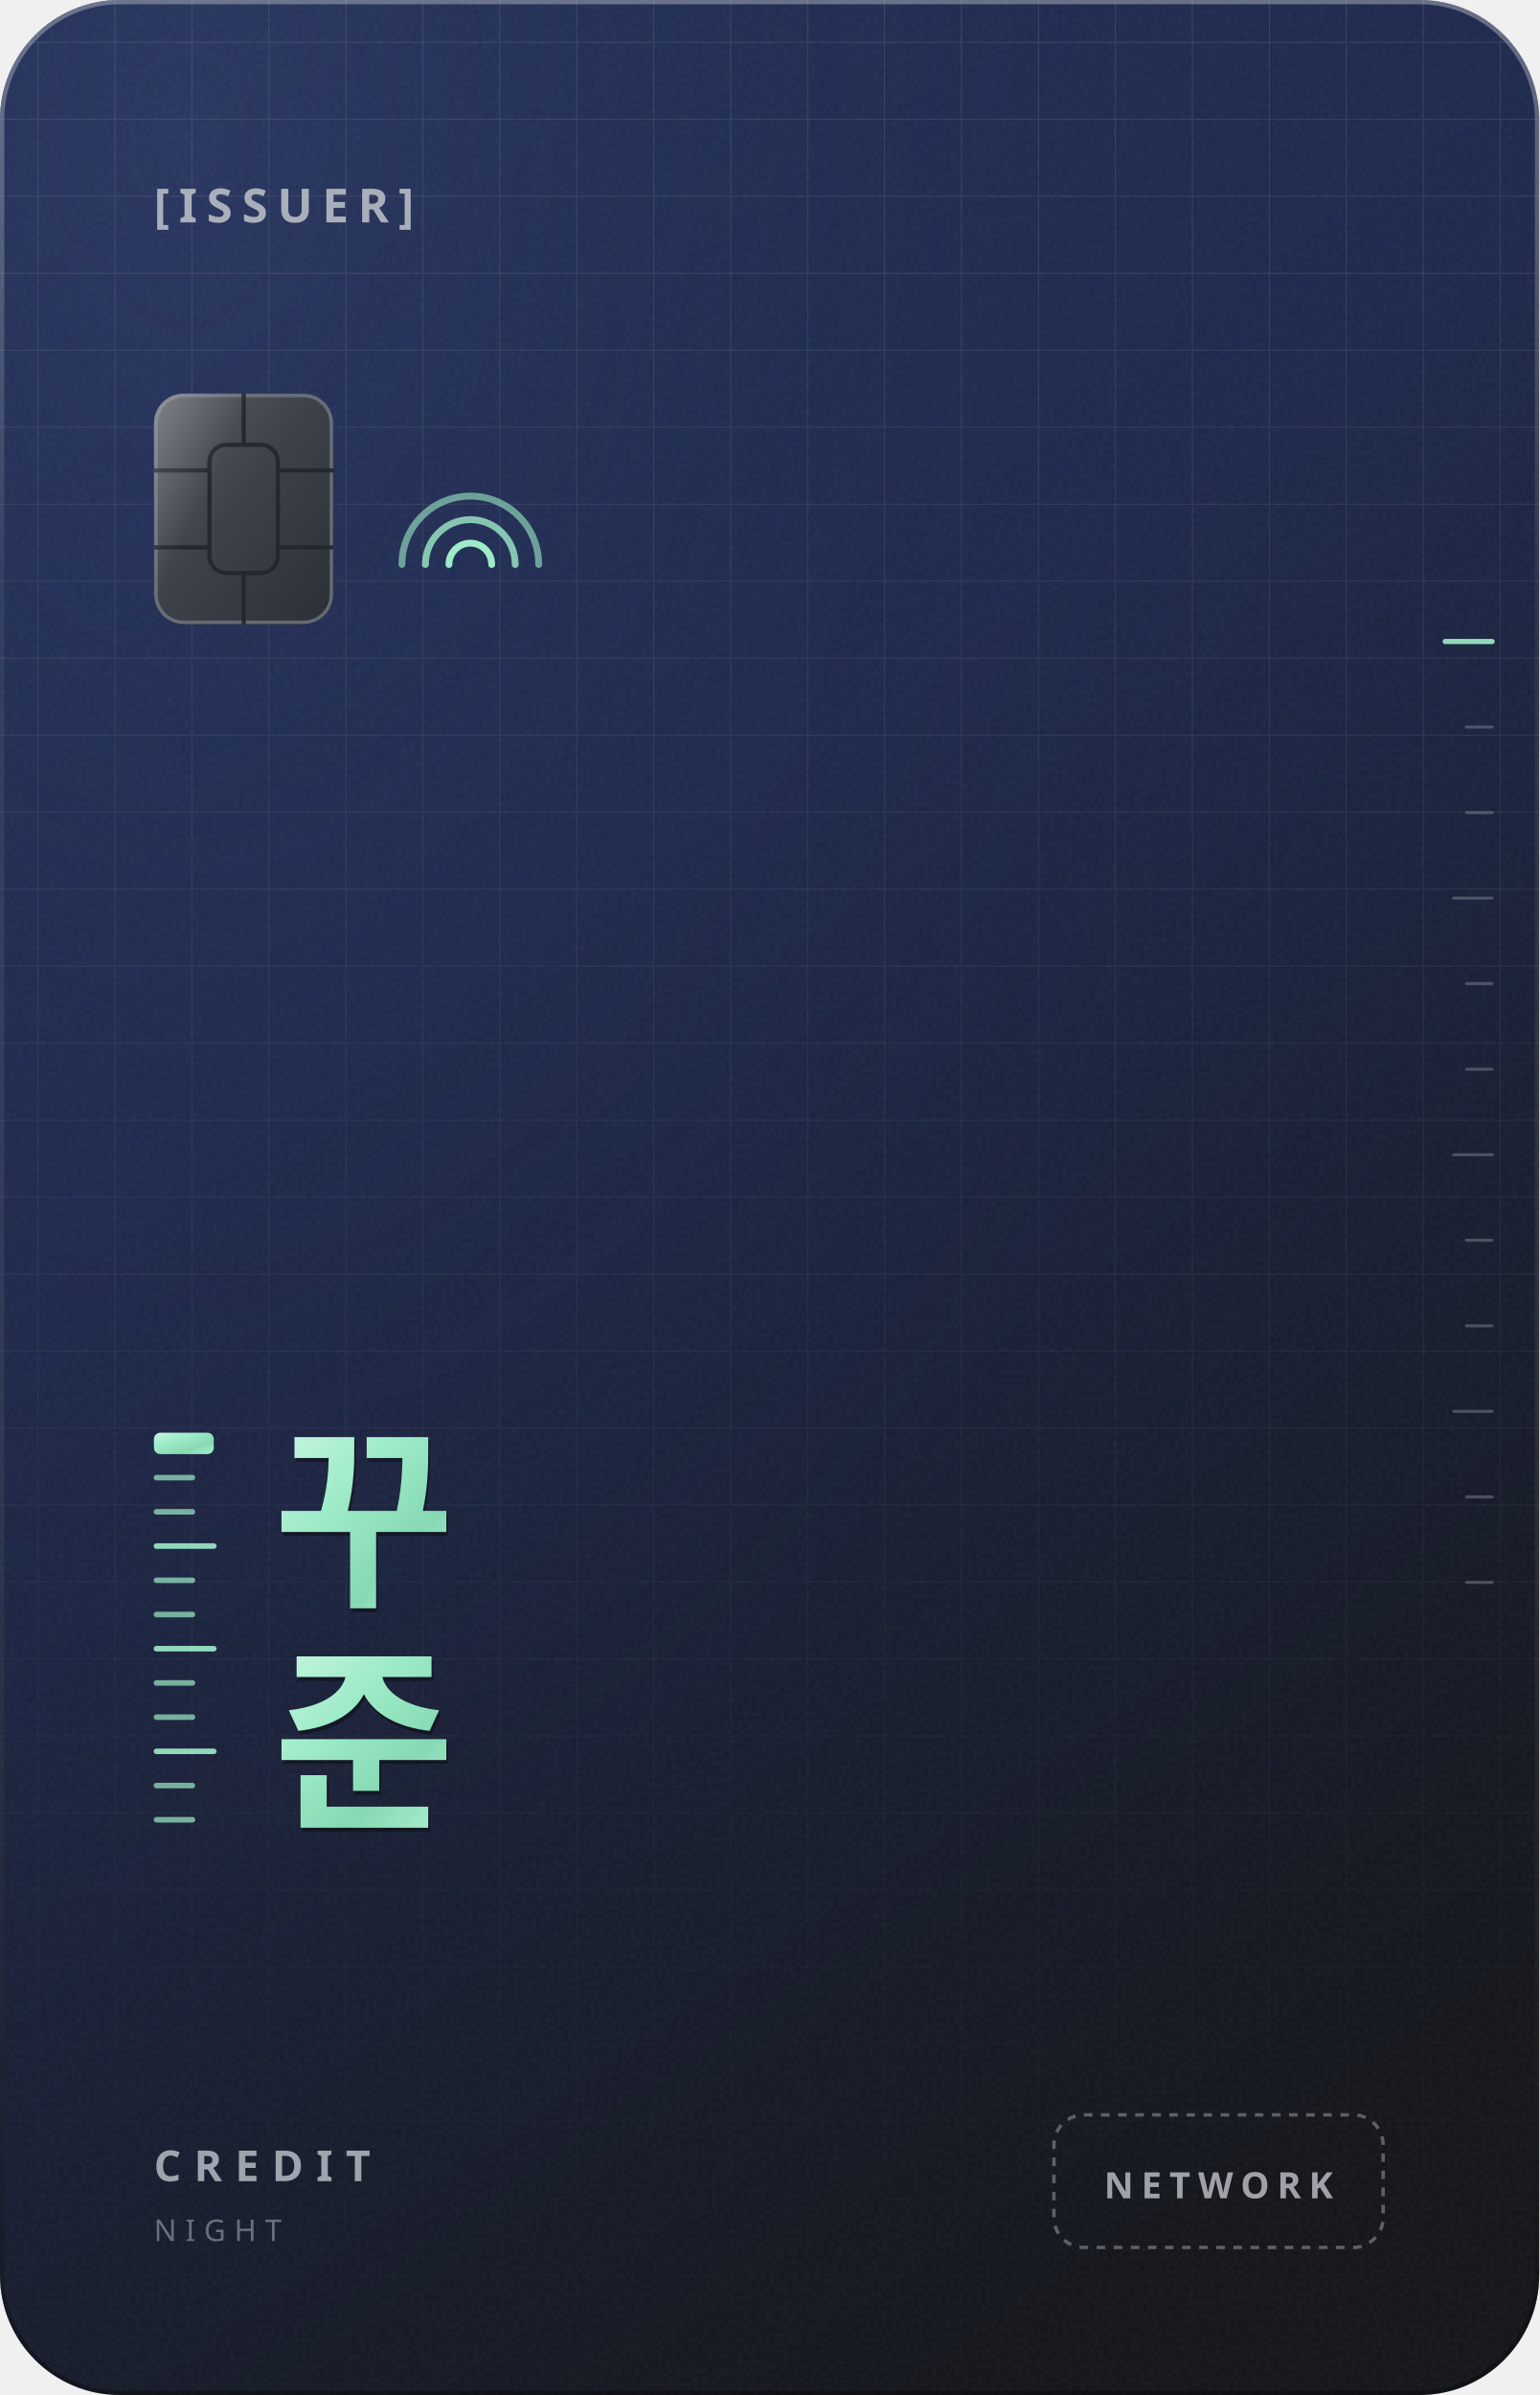
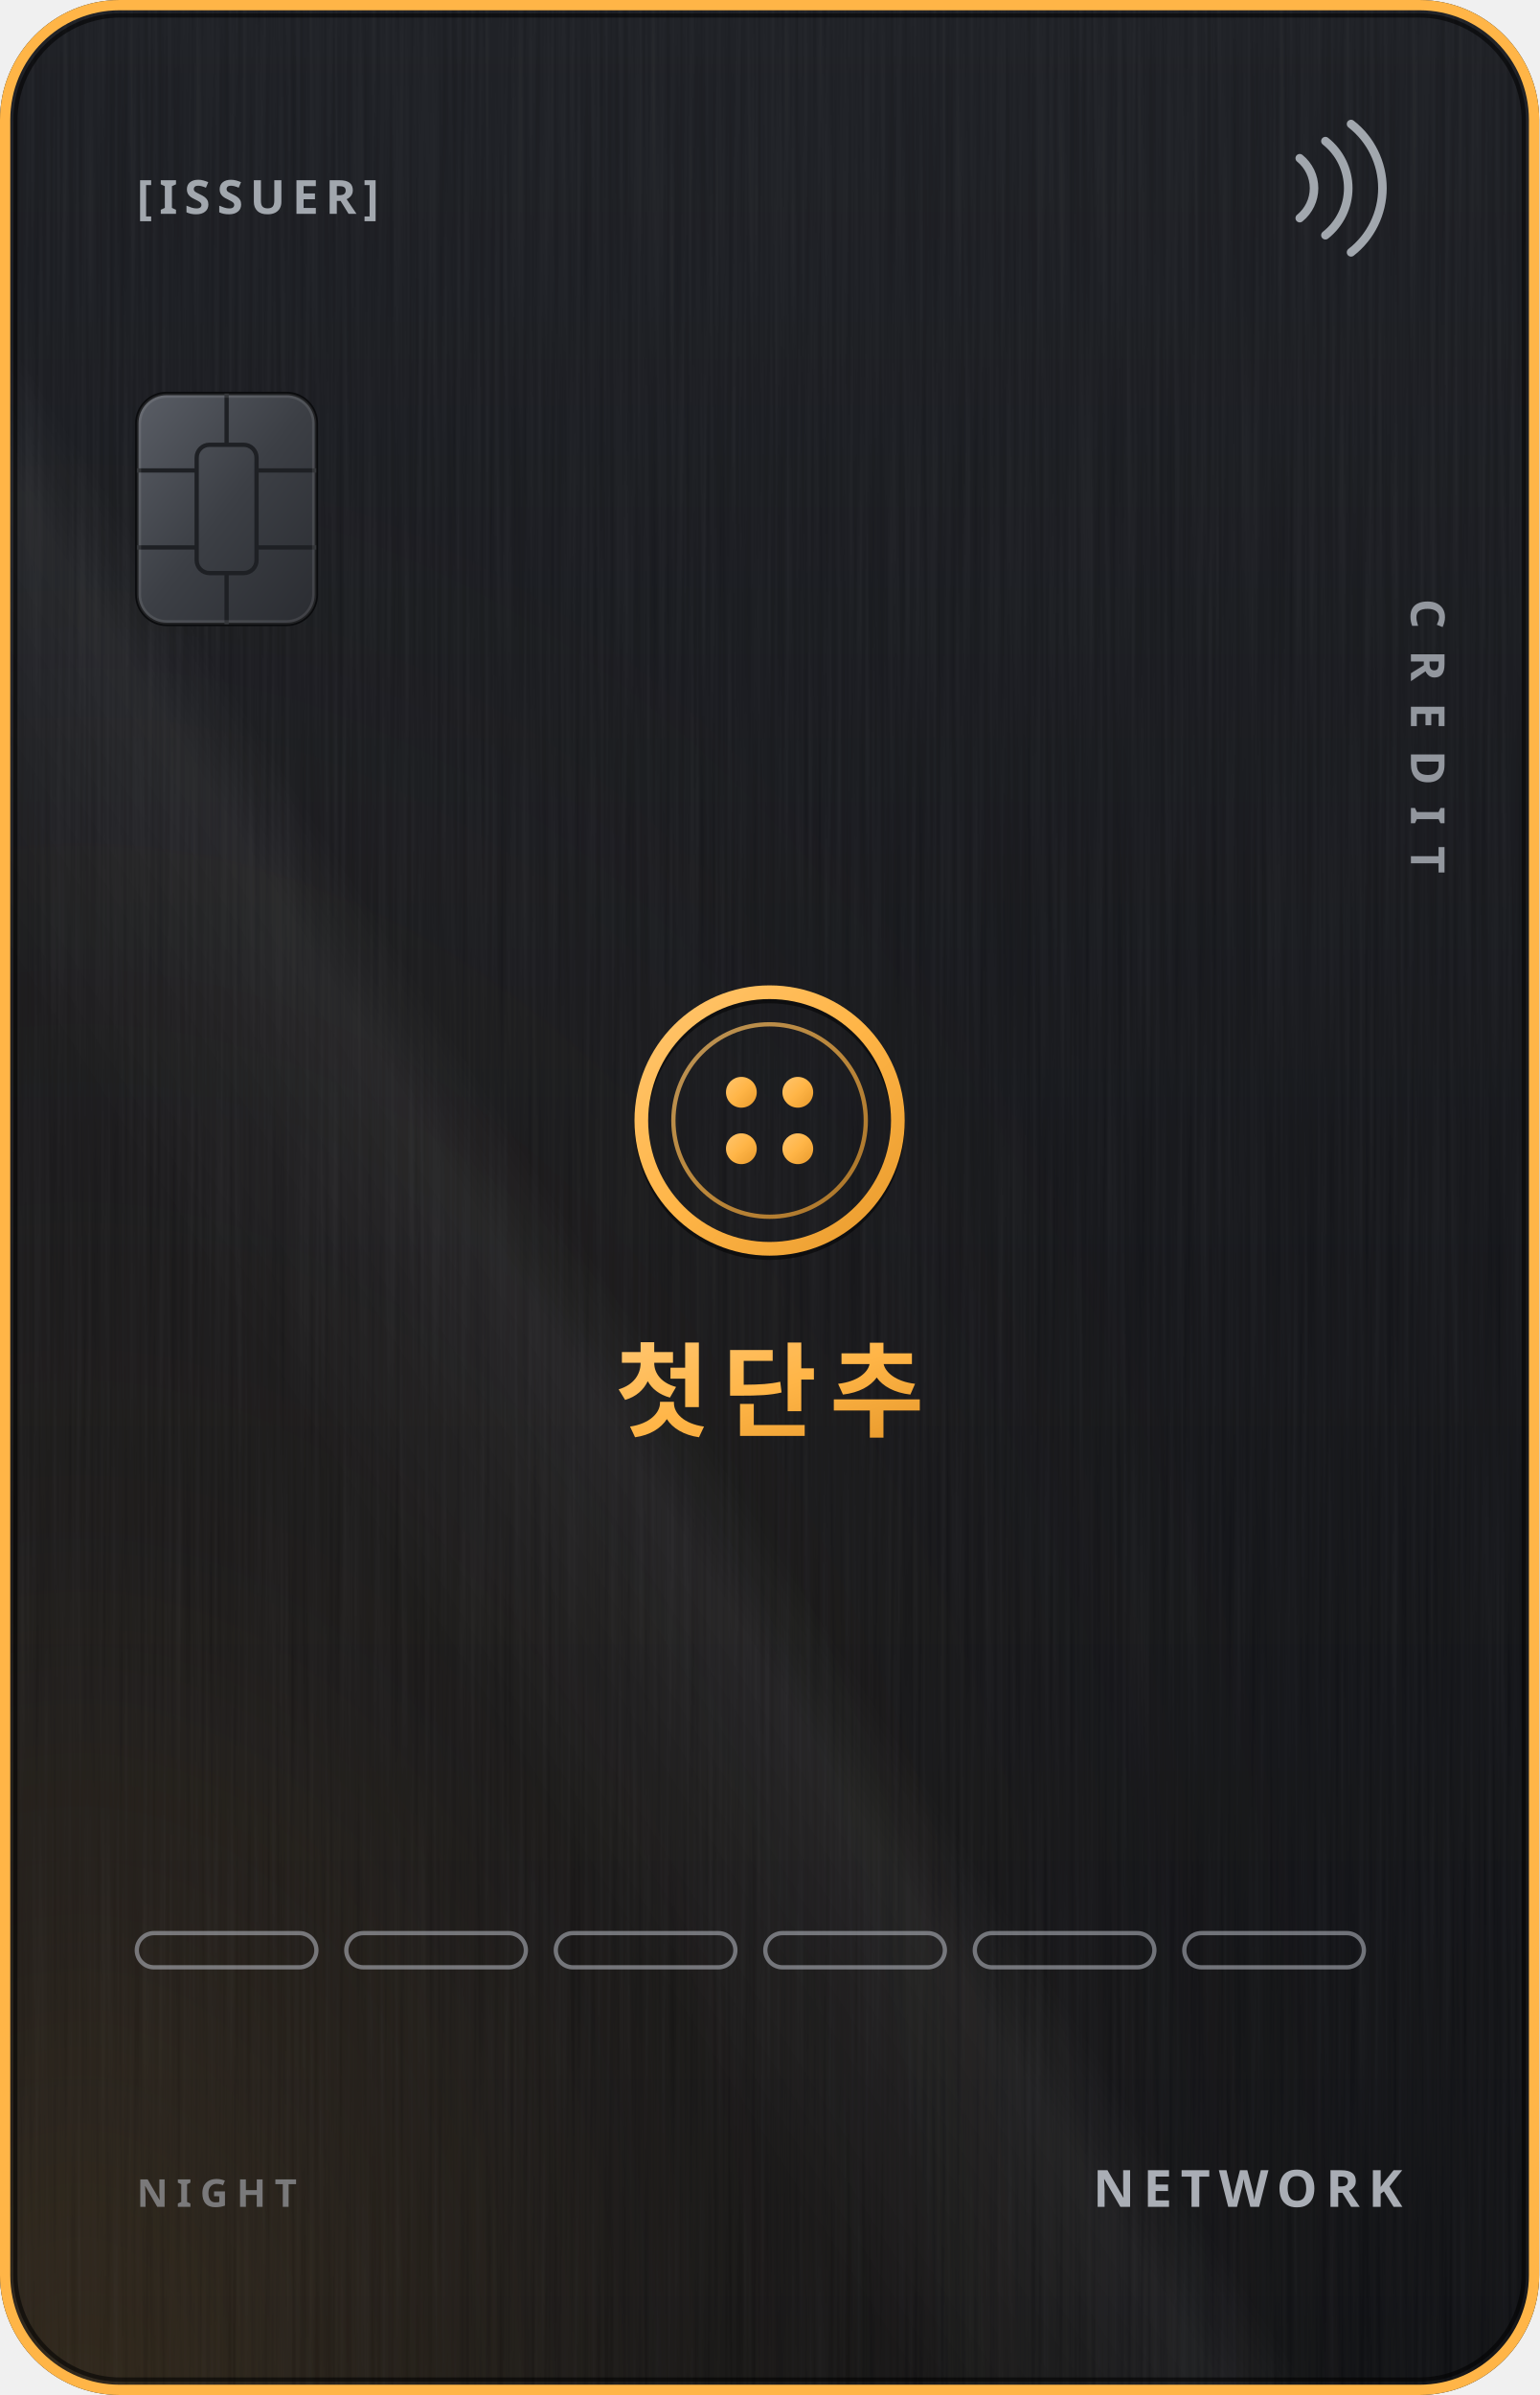
<svg xmlns="http://www.w3.org/2000/svg" viewBox="0 0 360 560" width="360" height="560">
  <defs>
+     <linearGradient id="base" x1="0" y1="0" x2="0" y2="1">
+       <stop offset="0" stop-color="#1A1C21" />
+       <stop offset="0.55" stop-color="#121317" />
+       <stop offset="1" stop-color="#0D0E11" />
+     </linearGradient>
+     <filter id="brush" x="0" y="0" width="100%" height="100%">
+       <feTurbulence type="fractalNoise" baseFrequency="0.9 0.012" numOctaves="2" seed="7" result="n" />
+       <feColorMatrix in="n" type="matrix" values="0 0 0 0 1  0 0 0 0 1  0 0 0 0 1  0 0 0 0.06 0" />
+     </filter>
+     <radialGradient id="lamp" cx="0.05" cy="1.02" r="0.85" gradientUnits="objectBoundingBox">
+       <stop offset="0" stop-color="#FFB547" stop-opacity="0.13" />
+       <stop offset="0.45" stop-color="#FFB547" stop-opacity="0.035" />
+       <stop offset="1" stop-color="#FFB547" stop-opacity="0" />
+     </radialGradient>
+     <linearGradient id="spec" x1="0" y1="1" x2="1" y2="0">
+       <stop offset="0.30" stop-color="#FFFFFF" stop-opacity="0" />
+       <stop offset="0.40" stop-color="#FFFFFF" stop-opacity="0.045" />
+       <stop offset="0.43" stop-color="#FFFFFF" stop-opacity="0" />
+     </linearGradient>
+     <linearGradient id="chip" x1="0" y1="0" x2="1" y2="1">
+       <stop offset="0" stop-color="#5A5E66" />
+       <stop offset="0.5" stop-color="#3C3F45" />
+       <stop offset="1" stop-color="#2A2C31" />
+     </linearGradient>
+     <linearGradient id="foil" x1="0" y1="0" x2="1" y2="1">
+       <stop offset="0" stop-color="#FFC56E" />
+       <stop offset="0.5" stop-color="#FFB547" />
+       <stop offset="1" stop-color="#E89A2C" />
+     </linearGradient>
    <clipPath id="card">
      <rect x="0" y="0" width="360" height="560" rx="28" />
    </clipPath>
-     <linearGradient id="base" x1="0.18" y1="0" x2="0.62" y2="1">
-       <stop offset="0" stop-color="#232F55" />
-       <stop offset="0.38" stop-color="#1F2A4D" />
-       <stop offset="0.78" stop-color="#181D2C" />
-       <stop offset="1" stop-color="#15171C" />
-     </linearGradient>
-     <radialGradient id="lamp" cx="0.12" cy="0.06" r="0.75">
-       <stop offset="0" stop-color="#3A4A7A" stop-opacity="0.32" />
-       <stop offset="0.55" stop-color="#2A3760" stop-opacity="0.08" />
-       <stop offset="1" stop-color="#1F2A4D" stop-opacity="0" />
-     </radialGradient>
-     <pattern id="grid" width="18" height="18" patternUnits="userSpaceOnUse" x="9" y="10">
-       <path d="M18 0 V18 M0 18 H18" fill="none" stroke="#8A8F98" stroke-width="0.4" />
-     </pattern>
-     <linearGradient id="gridFade" x1="0" y1="0" x2="0" y2="1">
-       <stop offset="0" stop-color="#fff" stop-opacity="0.95" />
-       <stop offset="0.55" stop-color="#fff" stop-opacity="0.45" />
-       <stop offset="0.9" stop-color="#fff" stop-opacity="0.08" />
-       <stop offset="1" stop-color="#fff" stop-opacity="0" />
-     </linearGradient>
-     <mask id="gridMask">
-       <rect width="360" height="560" fill="url(#gridFade)" />
-     </mask>
-     <filter id="grain" x="0" y="0" width="100%" height="100%">
-       <feTurbulence type="fractalNoise" baseFrequency="0.95" numOctaves="2" seed="7" result="n" />
-       <feColorMatrix in="n" type="matrix" values="0 0 0 0 0.85  0 0 0 0 0.88  0 0 0 0 0.95  0 0 0 0.55 -0.18" />
-     </filter>
-     <linearGradient id="rim" x1="0" y1="0" x2="0" y2="1">
-       <stop offset="0" stop-color="#C0C4CA" stop-opacity="0.45" />
-       <stop offset="0.25" stop-color="#C0C4CA" stop-opacity="0.08" />
-       <stop offset="1" stop-color="#000" stop-opacity="0.35" />
-     </linearGradient>
-     <linearGradient id="chip" x1="0" y1="0" x2="1" y2="1">
-       <stop offset="0" stop-color="#5B6068" />
-       <stop offset="0.45" stop-color="#3E434B" />
-       <stop offset="1" stop-color="#2B2F36" />
-     </linearGradient>
-     <linearGradient id="chipSheen" x1="0" y1="0" x2="1" y2="0.6">
-       <stop offset="0" stop-color="#fff" stop-opacity="0.22" />
-       <stop offset="0.4" stop-color="#fff" stop-opacity="0" />
-     </linearGradient>
-     <linearGradient id="foil" x1="0" y1="0" x2="1" y2="1">
-       <stop offset="0" stop-color="#C4F5DE" />
-       <stop offset="0.35" stop-color="#9EEBC8" />
-       <stop offset="0.7" stop-color="#86D9B4" />
-       <stop offset="1" stop-color="#A9EFCF" />
-     </linearGradient>
  </defs>
  <g clip-path="url(#card)">
    <rect width="360" height="560" fill="url(#base)" />
+     <rect width="360" height="560" filter="url(#brush)" />
    <rect width="360" height="560" fill="url(#lamp)" />
-     <g mask="url(#gridMask)" opacity="0.26">
-       <rect width="360" height="560" fill="url(#grid)" />
+     <rect width="360" height="560" fill="url(#spec)" />
+   </g>
+   <rect x="1.2" y="1.2" width="357.6" height="557.6" rx="26.8" fill="none" stroke="#FFB547" stroke-width="2.4" />
+   <rect x="3.6" y="3.6" width="352.8" height="552.8" rx="24.6" fill="none" stroke="#000" stroke-opacity="0.55" stroke-width="1" />
+   <text x="32" y="50" font-family="Pretendard Variable, Pretendard, Apple SD Gothic Neo, Noto Sans KR, sans-serif" font-size="11" font-weight="600" letter-spacing="1.6" fill="#B9BEC6" fill-opacity="0.85">[ISSUER]</text>
+   <g transform="translate(318 44)" fill="none" stroke="#B9BEC6" stroke-opacity="0.85" stroke-width="2" stroke-linecap="round">
+     <path d="M -14 -7 A 9 9 0 0 1 -14 7" />
+     <path d="M -8 -11 A 14 14 0 0 1 -8 11" />
+     <path d="M -2 -15 A 19 19 0 0 1 -2 15" />
+   </g>
+   <g transform="translate(32 92)">
+     <rect width="42" height="54" rx="7" fill="url(#chip)" stroke="#0A0B0D" stroke-width="0.8" />
+     <g fill="none" stroke="#1E2024" stroke-width="1">
+       <line x1="0" y1="18" x2="14" y2="18" />
+       <line x1="0" y1="36" x2="14" y2="36" />
+       <line x1="28" y1="18" x2="42" y2="18" />
+       <line x1="28" y1="36" x2="42" y2="36" />
+       <line x1="21" y1="0" x2="21" y2="12" />
+       <line x1="21" y1="42" x2="21" y2="54" />
+       <rect x="14" y="12" width="14" height="30" rx="3" />
    </g>
-     <rect width="360" height="560" filter="url(#grain)" opacity="0.10" />
-     <g transform="translate(0 150)" stroke-linecap="round">
-       <path d="M338 0 H349" stroke="#9EEBC8" stroke-width="1.2" opacity="0.9" />
-       <path d="M343 20 H349" stroke="#8A8F98" stroke-width="0.7" opacity="0.45" />
-       <path d="M343 40 H349" stroke="#8A8F98" stroke-width="0.7" opacity="0.45" />
-       <path d="M340 60 H349" stroke="#8A8F98" stroke-width="0.7" opacity="0.45" />
-       <path d="M343 80 H349" stroke="#8A8F98" stroke-width="0.7" opacity="0.45" />
-       <path d="M343 100 H349" stroke="#8A8F98" stroke-width="0.7" opacity="0.45" />
-       <path d="M340 120 H349" stroke="#8A8F98" stroke-width="0.7" opacity="0.45" />
-       <path d="M343 140 H349" stroke="#8A8F98" stroke-width="0.7" opacity="0.45" />
-       <path d="M343 160 H349" stroke="#8A8F98" stroke-width="0.7" opacity="0.45" />
-       <path d="M340 180 H349" stroke="#8A8F98" stroke-width="0.7" opacity="0.45" />
-       <path d="M343 200 H349" stroke="#8A8F98" stroke-width="0.7" opacity="0.45" />
-       <path d="M343 220 H349" stroke="#8A8F98" stroke-width="0.7" opacity="0.45" />
+     <rect x="0.5" y="0.5" width="41" height="53" rx="6.5" fill="none" stroke="#FFFFFF" stroke-opacity="0.10" />
+   </g>
+   <text transform="translate(330 140) rotate(90)" font-family="Pretendard Variable, Pretendard, Apple SD Gothic Neo, Noto Sans KR, sans-serif" font-size="11" font-weight="700" letter-spacing="5" fill="#B9BEC6" fill-opacity="0.75">CREDIT</text>
+   <g transform="translate(180 262)">
+     <g fill="none" stroke="#000" stroke-opacity="0.5" stroke-width="3.2" transform="translate(0 1)">
+       <circle r="30" />
+     </g>
+     <circle r="30" fill="none" stroke="url(#foil)" stroke-width="3.2" />
+     <circle r="22.5" fill="none" stroke="url(#foil)" stroke-width="1" stroke-opacity="0.7" />
+     <g fill="url(#foil)">
+       <circle cx="-6.6" cy="-6.6" r="3.6" />
+       <circle cx="6.6" cy="-6.6" r="3.6" />
+       <circle cx="-6.6" cy="6.6" r="3.6" />
+       <circle cx="6.6" cy="6.6" r="3.6" />
    </g>
  </g>
-   <text x="36" y="52" font-family="Pretendard Variable, Pretendard, Apple SD Gothic Neo, Noto Sans KR, sans-serif" font-size="11" font-weight="600" letter-spacing="2.2" fill="#C0C4CA" opacity="0.85">[ISSUER]</text>
-   <g transform="translate(36 92)">
-     <rect x="0" y="0" width="42" height="54" rx="7" fill="url(#chip)" />
-     <rect x="0.5" y="0.5" width="41" height="53" rx="6.5" fill="none" stroke="#7A8089" stroke-width="0.8" opacity="0.7" />
-     <g fill="none" stroke="#23262C" stroke-width="1" opacity="0.9">
-       <path d="M0 18 H13 M29 18 H42 M0 36 H13 M29 36 H42" />
-       <rect x="13" y="12" width="16" height="30" rx="4" />
-       <path d="M21 0 V12 M21 42 V54" />
-     </g>
-     <rect x="0" y="0" width="42" height="54" rx="7" fill="url(#chipSheen)" />
-   </g>
-   <g transform="translate(110 132)" fill="none" stroke="#9EEBC8" stroke-linecap="round">
-     <path d="M-5 0 A5 5 0 0 1 5 0" stroke-width="1.6" />
-     <path d="M-10.5 0 A10.5 10.5 0 0 1 10.5 0" stroke-width="1.6" opacity="0.8" />
-     <path d="M-16 0 A16 16 0 0 1 16 0" stroke-width="1.6" opacity="0.6" />
-   </g>
-   <g transform="translate(36 330)">
-     <g transform="translate(0 5)" stroke-linecap="round">
-       <rect x="0" y="0" width="14" height="5" rx="1.5" fill="url(#foil)" />
-       <path d="M0.6 10.5 H9" stroke="#9EEBC8" stroke-width="1.3" opacity="0.7" />
-       <path d="M0.6 18.5 H9" stroke="#9EEBC8" stroke-width="1.3" opacity="0.7" />
-       <path d="M0.6 26.5 H14" stroke="#9EEBC8" stroke-width="1.3" opacity="0.9" />
-       <path d="M0.6 34.5 H9" stroke="#9EEBC8" stroke-width="1.3" opacity="0.7" />
-       <path d="M0.6 42.5 H9" stroke="#9EEBC8" stroke-width="1.3" opacity="0.7" />
-       <path d="M0.6 50.5 H14" stroke="#9EEBC8" stroke-width="1.3" opacity="0.9" />
-       <path d="M0.6 58.5 H9" stroke="#9EEBC8" stroke-width="1.3" opacity="0.7" />
-       <path d="M0.6 66.5 H9" stroke="#9EEBC8" stroke-width="1.3" opacity="0.7" />
-       <path d="M0.6 74.5 H14" stroke="#9EEBC8" stroke-width="1.3" opacity="0.9" />
-       <path d="M0.6 82.5 H9" stroke="#9EEBC8" stroke-width="1.3" opacity="0.7" />
-       <path d="M0.6 90.5 H9" stroke="#9EEBC8" stroke-width="1.3" opacity="0.7" />
-     </g>
-     <g font-family="Pretendard Variable, Pretendard, Apple SD Gothic Neo, Noto Sans KR, sans-serif" font-weight="700" font-size="46">
-       <g fill="#0B0D12" opacity="0.55" transform="translate(0.4 0.9)">
-         <text x="28" y="42">꾸</text>
-         <text x="28" y="94">준</text>
-       </g>
-       <g fill="url(#foil)">
-         <text x="28" y="42">꾸</text>
-         <text x="28" y="94">준</text>
-       </g>
+   <text x="180" y="334" text-anchor="middle" font-family="Pretendard Variable, Pretendard, Apple SD Gothic Neo, Noto Sans KR, sans-serif" font-size="24" font-weight="700" letter-spacing="3" fill="url(#foil)">첫단추</text>
+   <g transform="translate(32 452)">
+     <g fill="none" stroke="#B9BEC6" stroke-opacity="0.55" stroke-width="1">
+       <rect x="0" y="0" width="42" height="8" rx="4" />
+       <rect x="49" y="0" width="42" height="8" rx="4" />
+       <rect x="98" y="0" width="42" height="8" rx="4" />
+       <rect x="147" y="0" width="42" height="8" rx="4" />
+       <rect x="196" y="0" width="42" height="8" rx="4" />
+       <rect x="245" y="0" width="42" height="8" rx="4" />
    </g>
  </g>
-   <text x="36" y="510" font-family="Pretendard Variable, Pretendard, Apple SD Gothic Neo, Noto Sans KR, sans-serif" font-size="10" font-weight="600" letter-spacing="3" fill="#C0C4CA" opacity="0.8">CREDIT</text>
-   <text x="36" y="524" font-family="Pretendard Variable, Pretendard, Apple SD Gothic Neo, Noto Sans KR, sans-serif" font-size="7" font-weight="500" letter-spacing="2" fill="#8A8F98" opacity="0.7">NIGHT</text>
-   <g transform="translate(246 494)">
-     <rect x="0.5" y="0.5" width="77" height="31" rx="7" fill="none" stroke="#8A8F98" stroke-width="0.8" stroke-dasharray="2 2" opacity="0.6" />
-     <text x="39" y="20" text-anchor="middle" font-family="Pretendard Variable, Pretendard, Apple SD Gothic Neo, Noto Sans KR, sans-serif" font-size="8.5" font-weight="600" letter-spacing="1.8" fill="#C0C4CA" opacity="0.8">NETWORK</text>
+   <text x="32" y="516" font-family="Pretendard Variable, Pretendard, Apple SD Gothic Neo, Noto Sans KR, sans-serif" font-size="9" font-weight="600" letter-spacing="2" fill="#B9BEC6" fill-opacity="0.55">NIGHT</text>
+   <g transform="translate(328 516)">
+     <text x="0" y="0" text-anchor="end" font-family="Pretendard Variable, Pretendard, Apple SD Gothic Neo, Noto Sans KR, sans-serif" font-size="12" font-weight="800" letter-spacing="2" fill="#B9BEC6" fill-opacity="0.9">NETWORK</text>
  </g>
-   <rect x="0.5" y="0.5" width="359" height="559" rx="27.5" fill="none" stroke="url(#rim)" stroke-width="1" />
</svg>
